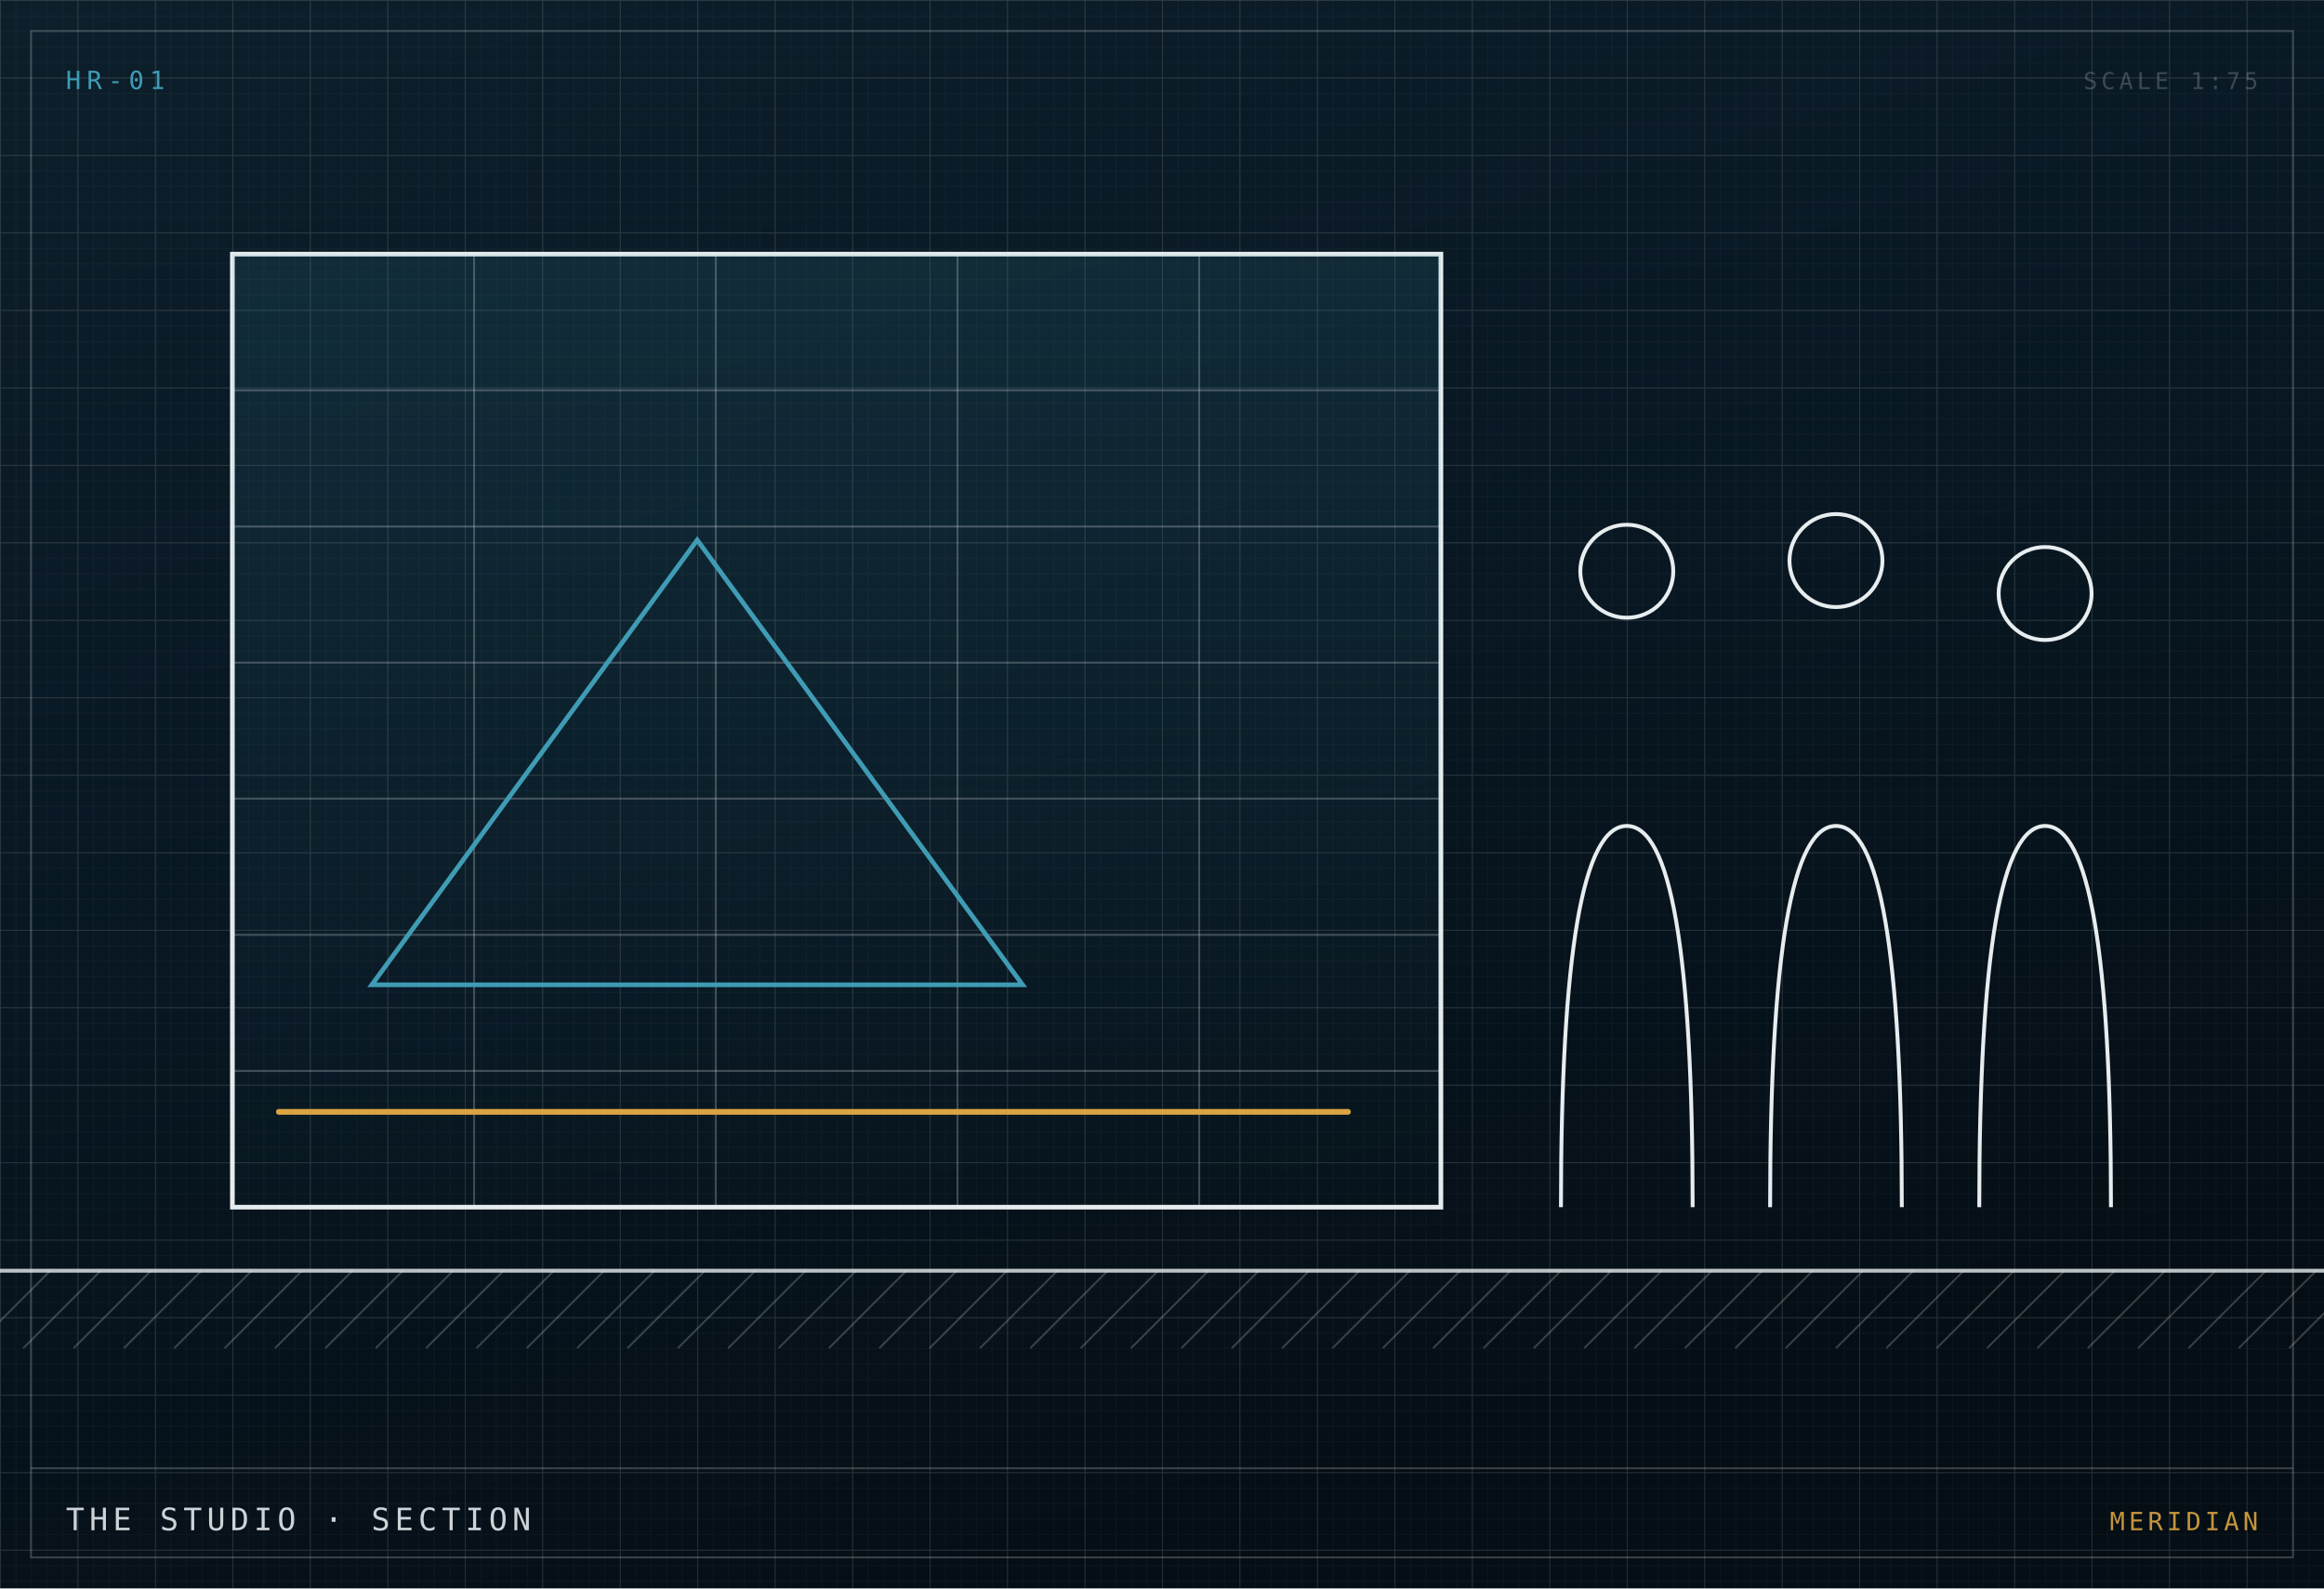
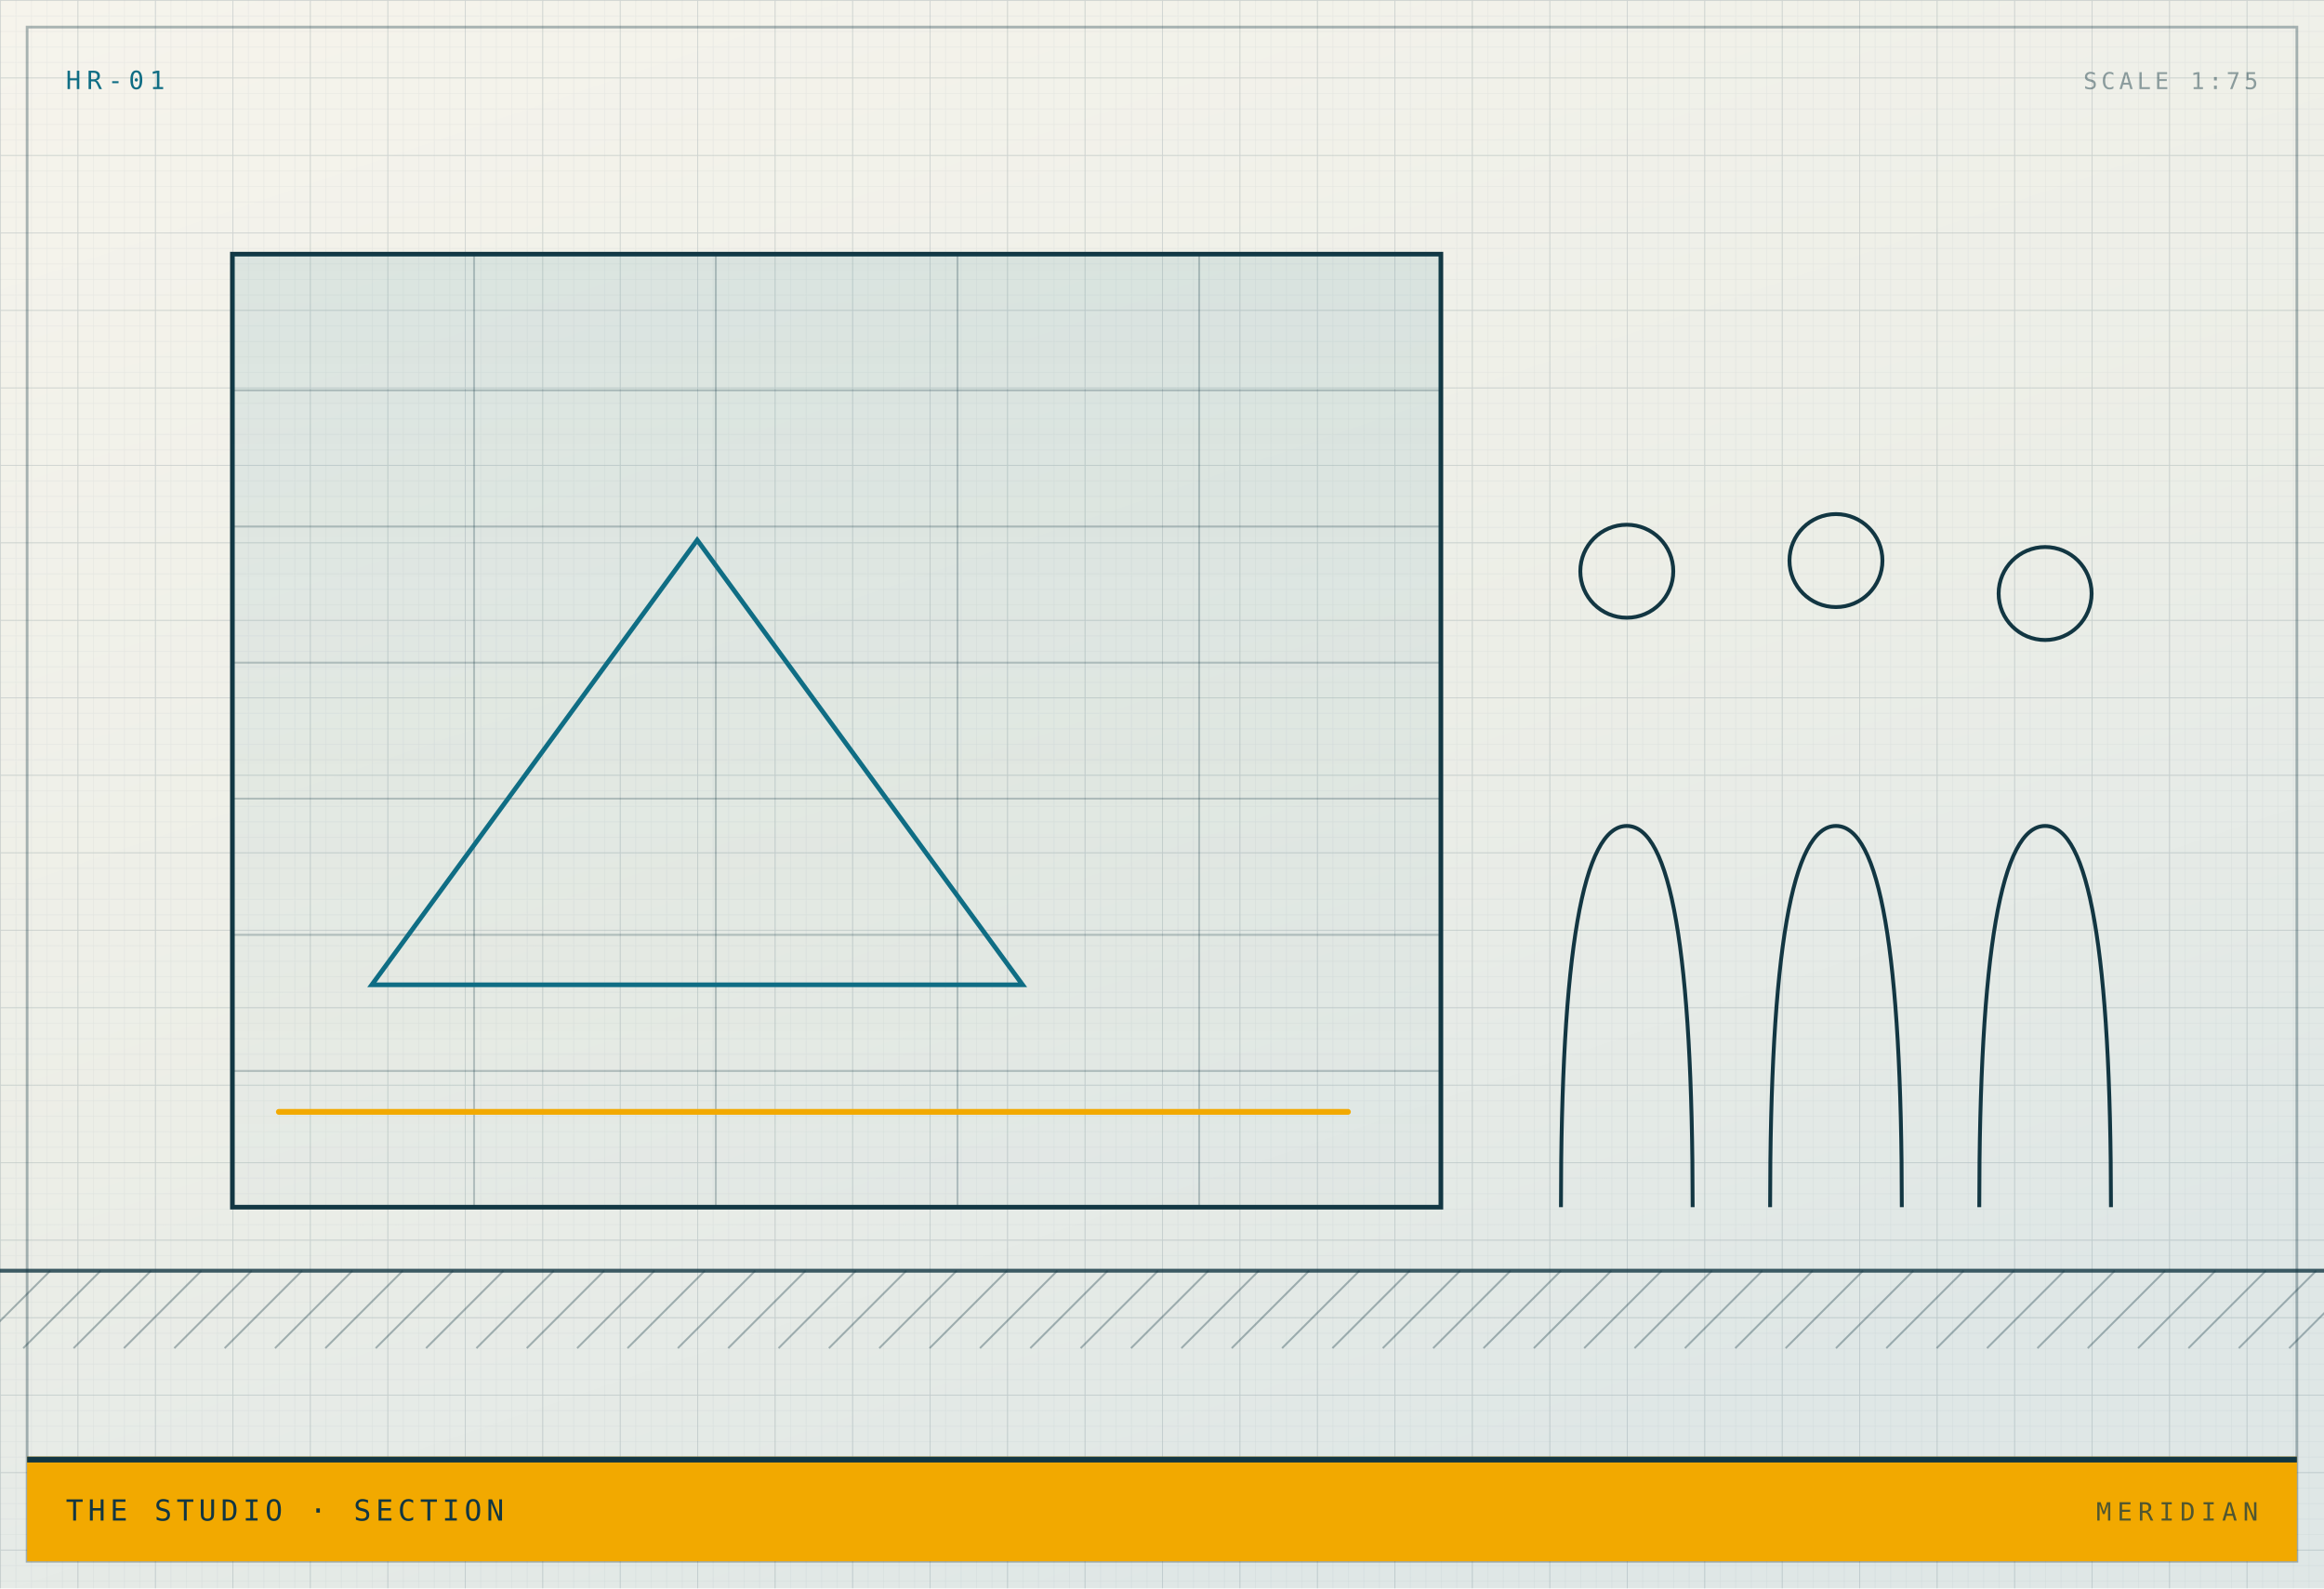
<svg xmlns="http://www.w3.org/2000/svg" width="1200" height="820" viewBox="0 0 1200 820" preserveAspectRatio="xMidYMid slice" role="img" aria-label="THE STUDIO · SECTION">
  <defs>
-     <linearGradient id="ground" x1="0" y1="0" x2="0.4" y2="1">
-       <stop offset="0" stop-color="#0c1f2b" />
-       <stop offset="0.55" stop-color="#081722" />
-       <stop offset="1" stop-color="#050e15" />
+     <linearGradient id="ground" x1="0" y1="0" x2="0.5" y2="1">
+       <stop offset="0" stop-color="#f6f4ec" />
+       <stop offset="0.6" stop-color="#eceee7" />
+       <stop offset="1" stop-color="#dfe7e6" />
    </linearGradient>
    <pattern id="grid" width="40" height="40" patternUnits="userSpaceOnUse">
-       <path d="M40 0H0V40" fill="none" stroke="rgba(231,237,239,0.12)" stroke-width="1" />
+       <path d="M40 0H0V40" fill="none" stroke="rgba(18,54,66,0.11)" stroke-width="1" />
    </pattern>
    <pattern id="grid-fine" width="8" height="8" patternUnits="userSpaceOnUse">
-       <path d="M8 0H0V8" fill="none" stroke="rgba(231,237,239,0.05)" stroke-width="0.6" />
+       <path d="M8 0H0V8" fill="none" stroke="rgba(18,54,66,0.055)" stroke-width="0.6" />
    </pattern>
    <linearGradient id="wash" x1="0" y1="0" x2="0" y2="1">
-       <stop offset="0" stop-color="#3f9cb4" stop-opacity="0.42" />
-       <stop offset="1" stop-color="#3f9cb4" stop-opacity="0.04" />
+       <stop offset="0" stop-color="#0f6d84" stop-opacity="0.34" />
+       <stop offset="1" stop-color="#0f6d84" stop-opacity="0.06" />
    </linearGradient>
  </defs>
  <rect width="1200" height="820" fill="url(#ground)" />
  <rect width="1200" height="820" fill="url(#grid-fine)" />
  <rect width="1200" height="820" fill="url(#grid)" />
-   <rect x="16" y="16" width="1168" height="788" fill="none" stroke="rgba(231,237,239,0.22)" stroke-width="1" />
-   <line x1="16" y1="758" x2="1184" y2="758" stroke="rgba(231,237,239,0.22)" stroke-width="1" />
-   <text x="34" y="790" fill="#e7edef" font-family="'IBM Plex Mono',monospace" font-size="16" letter-spacing="2.5" opacity="0.88">THE STUDIO · SECTION</text>
-   <text x="1166" y="790" text-anchor="end" fill="#d9a441" font-family="'IBM Plex Mono',monospace" font-size="13" letter-spacing="2" opacity="0.9">MERIDIAN</text>
-   <text x="34" y="46" fill="#3f9cb4" font-family="'IBM Plex Mono',monospace" font-size="13" letter-spacing="3">HR-01</text>
-   <text x="1166" y="46" text-anchor="end" fill="rgba(231,237,239,0.22)" font-family="'IBM Plex Mono',monospace" font-size="12" letter-spacing="2">SCALE 1:75</text>
-   <rect x="120" y="131.2" width="624" height="492" fill="none" stroke="#e7edef" stroke-width="2.4" />
+   <rect x="14" y="14" width="1172" height="792" fill="none" stroke="rgba(18,54,66,0.34)" stroke-width="1.4" />
+   <text x="34" y="46" fill="#0f6d84" font-family="'IBM Plex Mono',monospace" font-size="13" letter-spacing="3">HR-01</text>
+   <text x="1166" y="46" text-anchor="end" fill="rgba(18,54,66,0.45)" font-family="'IBM Plex Mono',monospace" font-size="12" letter-spacing="2">SCALE 1:75</text>
+   <rect x="120" y="131.2" width="624" height="492" fill="none" stroke="#123642" stroke-width="2.4" />
  <rect x="120" y="131.2" width="624" height="492" fill="url(#wash)" opacity="0.3" />
-   <path d="M120 201.5H744" fill="none" stroke="#e7edef" stroke-width="1" opacity="0.25" />
-   <path d="M120 271.8H744" fill="none" stroke="#e7edef" stroke-width="1" opacity="0.25" />
-   <path d="M120 342.1H744" fill="none" stroke="#e7edef" stroke-width="1" opacity="0.25" />
-   <path d="M120 412.3H744" fill="none" stroke="#e7edef" stroke-width="1" opacity="0.25" />
-   <path d="M120 482.6H744" fill="none" stroke="#e7edef" stroke-width="1" opacity="0.25" />
-   <path d="M120 552.9H744" fill="none" stroke="#e7edef" stroke-width="1" opacity="0.25" />
-   <path d="M244.8 131.2V623.2" fill="none" stroke="#e7edef" stroke-width="1" opacity="0.25" />
-   <path d="M369.6 131.2V623.2" fill="none" stroke="#e7edef" stroke-width="1" opacity="0.25" />
-   <path d="M494.4 131.2V623.2" fill="none" stroke="#e7edef" stroke-width="1" opacity="0.25" />
-   <path d="M619.2 131.2V623.2" fill="none" stroke="#e7edef" stroke-width="1" opacity="0.25" />
-   <path d="M192 508.4L360 278.8L528 508.4Z" fill="none" stroke="#3f9cb4" stroke-width="2.4" stroke-linecap="round" />
-   <path d="M144 574H696" fill="none" stroke="#d9a441" stroke-width="3" stroke-linecap="round" />
-   <circle cx="840" cy="294.9" r="24" fill="none" stroke="#e7edef" stroke-width="2" />
-   <path d="M806 623.2q0 -196.8 34 -196.8q34 0 34 196.8" fill="none" stroke="#e7edef" stroke-width="2" opacity="1" />
-   <circle cx="948" cy="289.4" r="24" fill="none" stroke="#e7edef" stroke-width="2" />
-   <path d="M914 623.2q0 -196.8 34 -196.8q34 0 34 196.8" fill="none" stroke="#e7edef" stroke-width="2" opacity="1" />
-   <circle cx="1056" cy="306.4" r="24" fill="none" stroke="#e7edef" stroke-width="2" />
-   <path d="M1022 623.2q0 -196.8 34 -196.8q34 0 34 196.8" fill="none" stroke="#e7edef" stroke-width="2" opacity="1" />
-   <line x1="0" y1="656" x2="1200" y2="656" stroke="#e7edef" stroke-width="2" opacity="0.8" />
-   <line x1="-40" y1="696" x2="0" y2="656" stroke="rgba(231,237,239,0.22)" stroke-width="1" />
-   <line x1="-14" y1="696" x2="26" y2="656" stroke="rgba(231,237,239,0.22)" stroke-width="1" />
-   <line x1="12" y1="696" x2="52" y2="656" stroke="rgba(231,237,239,0.22)" stroke-width="1" />
-   <line x1="38" y1="696" x2="78" y2="656" stroke="rgba(231,237,239,0.22)" stroke-width="1" />
-   <line x1="64" y1="696" x2="104" y2="656" stroke="rgba(231,237,239,0.22)" stroke-width="1" />
-   <line x1="90" y1="696" x2="130" y2="656" stroke="rgba(231,237,239,0.22)" stroke-width="1" />
-   <line x1="116" y1="696" x2="156" y2="656" stroke="rgba(231,237,239,0.22)" stroke-width="1" />
-   <line x1="142" y1="696" x2="182" y2="656" stroke="rgba(231,237,239,0.22)" stroke-width="1" />
-   <line x1="168" y1="696" x2="208" y2="656" stroke="rgba(231,237,239,0.22)" stroke-width="1" />
-   <line x1="194" y1="696" x2="234" y2="656" stroke="rgba(231,237,239,0.22)" stroke-width="1" />
-   <line x1="220" y1="696" x2="260" y2="656" stroke="rgba(231,237,239,0.22)" stroke-width="1" />
-   <line x1="246" y1="696" x2="286" y2="656" stroke="rgba(231,237,239,0.22)" stroke-width="1" />
-   <line x1="272" y1="696" x2="312" y2="656" stroke="rgba(231,237,239,0.22)" stroke-width="1" />
-   <line x1="298" y1="696" x2="338" y2="656" stroke="rgba(231,237,239,0.22)" stroke-width="1" />
-   <line x1="324" y1="696" x2="364" y2="656" stroke="rgba(231,237,239,0.22)" stroke-width="1" />
-   <line x1="350" y1="696" x2="390" y2="656" stroke="rgba(231,237,239,0.22)" stroke-width="1" />
-   <line x1="376" y1="696" x2="416" y2="656" stroke="rgba(231,237,239,0.22)" stroke-width="1" />
-   <line x1="402" y1="696" x2="442" y2="656" stroke="rgba(231,237,239,0.22)" stroke-width="1" />
-   <line x1="428" y1="696" x2="468" y2="656" stroke="rgba(231,237,239,0.22)" stroke-width="1" />
-   <line x1="454" y1="696" x2="494" y2="656" stroke="rgba(231,237,239,0.22)" stroke-width="1" />
-   <line x1="480" y1="696" x2="520" y2="656" stroke="rgba(231,237,239,0.22)" stroke-width="1" />
-   <line x1="506" y1="696" x2="546" y2="656" stroke="rgba(231,237,239,0.22)" stroke-width="1" />
-   <line x1="532" y1="696" x2="572" y2="656" stroke="rgba(231,237,239,0.22)" stroke-width="1" />
-   <line x1="558" y1="696" x2="598" y2="656" stroke="rgba(231,237,239,0.22)" stroke-width="1" />
-   <line x1="584" y1="696" x2="624" y2="656" stroke="rgba(231,237,239,0.22)" stroke-width="1" />
-   <line x1="610" y1="696" x2="650" y2="656" stroke="rgba(231,237,239,0.22)" stroke-width="1" />
-   <line x1="636" y1="696" x2="676" y2="656" stroke="rgba(231,237,239,0.22)" stroke-width="1" />
-   <line x1="662" y1="696" x2="702" y2="656" stroke="rgba(231,237,239,0.22)" stroke-width="1" />
-   <line x1="688" y1="696" x2="728" y2="656" stroke="rgba(231,237,239,0.22)" stroke-width="1" />
-   <line x1="714" y1="696" x2="754" y2="656" stroke="rgba(231,237,239,0.22)" stroke-width="1" />
-   <line x1="740" y1="696" x2="780" y2="656" stroke="rgba(231,237,239,0.22)" stroke-width="1" />
-   <line x1="766" y1="696" x2="806" y2="656" stroke="rgba(231,237,239,0.22)" stroke-width="1" />
-   <line x1="792" y1="696" x2="832" y2="656" stroke="rgba(231,237,239,0.22)" stroke-width="1" />
-   <line x1="818" y1="696" x2="858" y2="656" stroke="rgba(231,237,239,0.22)" stroke-width="1" />
-   <line x1="844" y1="696" x2="884" y2="656" stroke="rgba(231,237,239,0.22)" stroke-width="1" />
-   <line x1="870" y1="696" x2="910" y2="656" stroke="rgba(231,237,239,0.22)" stroke-width="1" />
-   <line x1="896" y1="696" x2="936" y2="656" stroke="rgba(231,237,239,0.22)" stroke-width="1" />
-   <line x1="922" y1="696" x2="962" y2="656" stroke="rgba(231,237,239,0.22)" stroke-width="1" />
-   <line x1="948" y1="696" x2="988" y2="656" stroke="rgba(231,237,239,0.22)" stroke-width="1" />
-   <line x1="974" y1="696" x2="1014" y2="656" stroke="rgba(231,237,239,0.22)" stroke-width="1" />
-   <line x1="1000" y1="696" x2="1040" y2="656" stroke="rgba(231,237,239,0.22)" stroke-width="1" />
-   <line x1="1026" y1="696" x2="1066" y2="656" stroke="rgba(231,237,239,0.22)" stroke-width="1" />
-   <line x1="1052" y1="696" x2="1092" y2="656" stroke="rgba(231,237,239,0.22)" stroke-width="1" />
-   <line x1="1078" y1="696" x2="1118" y2="656" stroke="rgba(231,237,239,0.22)" stroke-width="1" />
-   <line x1="1104" y1="696" x2="1144" y2="656" stroke="rgba(231,237,239,0.22)" stroke-width="1" />
-   <line x1="1130" y1="696" x2="1170" y2="656" stroke="rgba(231,237,239,0.22)" stroke-width="1" />
-   <line x1="1156" y1="696" x2="1196" y2="656" stroke="rgba(231,237,239,0.22)" stroke-width="1" />
-   <line x1="1182" y1="696" x2="1222" y2="656" stroke="rgba(231,237,239,0.22)" stroke-width="1" />
+   <path d="M120 201.5H744" fill="none" stroke="#123642" stroke-width="1" opacity="0.25" />
+   <path d="M120 271.8H744" fill="none" stroke="#123642" stroke-width="1" opacity="0.25" />
+   <path d="M120 342.1H744" fill="none" stroke="#123642" stroke-width="1" opacity="0.25" />
+   <path d="M120 412.3H744" fill="none" stroke="#123642" stroke-width="1" opacity="0.25" />
+   <path d="M120 482.6H744" fill="none" stroke="#123642" stroke-width="1" opacity="0.25" />
+   <path d="M120 552.9H744" fill="none" stroke="#123642" stroke-width="1" opacity="0.25" />
+   <path d="M244.8 131.2V623.2" fill="none" stroke="#123642" stroke-width="1" opacity="0.25" />
+   <path d="M369.6 131.2V623.2" fill="none" stroke="#123642" stroke-width="1" opacity="0.25" />
+   <path d="M494.4 131.2V623.2" fill="none" stroke="#123642" stroke-width="1" opacity="0.25" />
+   <path d="M619.2 131.2V623.2" fill="none" stroke="#123642" stroke-width="1" opacity="0.25" />
+   <path d="M192 508.4L360 278.8L528 508.4Z" fill="none" stroke="#0f6d84" stroke-width="2.4" stroke-linecap="round" />
+   <path d="M144 574H696" fill="none" stroke="#f2a900" stroke-width="3" stroke-linecap="round" />
+   <circle cx="840" cy="294.9" r="24" fill="none" stroke="#123642" stroke-width="2" />
+   <path d="M806 623.2q0 -196.8 34 -196.8q34 0 34 196.8" fill="none" stroke="#123642" stroke-width="2" opacity="1" />
+   <circle cx="948" cy="289.4" r="24" fill="none" stroke="#123642" stroke-width="2" />
+   <path d="M914 623.2q0 -196.8 34 -196.8q34 0 34 196.8" fill="none" stroke="#123642" stroke-width="2" opacity="1" />
+   <circle cx="1056" cy="306.4" r="24" fill="none" stroke="#123642" stroke-width="2" />
+   <path d="M1022 623.2q0 -196.8 34 -196.8q34 0 34 196.8" fill="none" stroke="#123642" stroke-width="2" opacity="1" />
+   <line x1="0" y1="656" x2="1200" y2="656" stroke="#123642" stroke-width="2" opacity="0.8" />
+   <line x1="-40" y1="696" x2="0" y2="656" stroke="rgba(18,54,66,0.34)" stroke-width="1" />
+   <line x1="-14" y1="696" x2="26" y2="656" stroke="rgba(18,54,66,0.34)" stroke-width="1" />
+   <line x1="12" y1="696" x2="52" y2="656" stroke="rgba(18,54,66,0.34)" stroke-width="1" />
+   <line x1="38" y1="696" x2="78" y2="656" stroke="rgba(18,54,66,0.34)" stroke-width="1" />
+   <line x1="64" y1="696" x2="104" y2="656" stroke="rgba(18,54,66,0.34)" stroke-width="1" />
+   <line x1="90" y1="696" x2="130" y2="656" stroke="rgba(18,54,66,0.34)" stroke-width="1" />
+   <line x1="116" y1="696" x2="156" y2="656" stroke="rgba(18,54,66,0.34)" stroke-width="1" />
+   <line x1="142" y1="696" x2="182" y2="656" stroke="rgba(18,54,66,0.34)" stroke-width="1" />
+   <line x1="168" y1="696" x2="208" y2="656" stroke="rgba(18,54,66,0.34)" stroke-width="1" />
+   <line x1="194" y1="696" x2="234" y2="656" stroke="rgba(18,54,66,0.34)" stroke-width="1" />
+   <line x1="220" y1="696" x2="260" y2="656" stroke="rgba(18,54,66,0.34)" stroke-width="1" />
+   <line x1="246" y1="696" x2="286" y2="656" stroke="rgba(18,54,66,0.34)" stroke-width="1" />
+   <line x1="272" y1="696" x2="312" y2="656" stroke="rgba(18,54,66,0.34)" stroke-width="1" />
+   <line x1="298" y1="696" x2="338" y2="656" stroke="rgba(18,54,66,0.34)" stroke-width="1" />
+   <line x1="324" y1="696" x2="364" y2="656" stroke="rgba(18,54,66,0.34)" stroke-width="1" />
+   <line x1="350" y1="696" x2="390" y2="656" stroke="rgba(18,54,66,0.34)" stroke-width="1" />
+   <line x1="376" y1="696" x2="416" y2="656" stroke="rgba(18,54,66,0.34)" stroke-width="1" />
+   <line x1="402" y1="696" x2="442" y2="656" stroke="rgba(18,54,66,0.34)" stroke-width="1" />
+   <line x1="428" y1="696" x2="468" y2="656" stroke="rgba(18,54,66,0.34)" stroke-width="1" />
+   <line x1="454" y1="696" x2="494" y2="656" stroke="rgba(18,54,66,0.34)" stroke-width="1" />
+   <line x1="480" y1="696" x2="520" y2="656" stroke="rgba(18,54,66,0.34)" stroke-width="1" />
+   <line x1="506" y1="696" x2="546" y2="656" stroke="rgba(18,54,66,0.34)" stroke-width="1" />
+   <line x1="532" y1="696" x2="572" y2="656" stroke="rgba(18,54,66,0.34)" stroke-width="1" />
+   <line x1="558" y1="696" x2="598" y2="656" stroke="rgba(18,54,66,0.34)" stroke-width="1" />
+   <line x1="584" y1="696" x2="624" y2="656" stroke="rgba(18,54,66,0.34)" stroke-width="1" />
+   <line x1="610" y1="696" x2="650" y2="656" stroke="rgba(18,54,66,0.34)" stroke-width="1" />
+   <line x1="636" y1="696" x2="676" y2="656" stroke="rgba(18,54,66,0.34)" stroke-width="1" />
+   <line x1="662" y1="696" x2="702" y2="656" stroke="rgba(18,54,66,0.34)" stroke-width="1" />
+   <line x1="688" y1="696" x2="728" y2="656" stroke="rgba(18,54,66,0.34)" stroke-width="1" />
+   <line x1="714" y1="696" x2="754" y2="656" stroke="rgba(18,54,66,0.34)" stroke-width="1" />
+   <line x1="740" y1="696" x2="780" y2="656" stroke="rgba(18,54,66,0.34)" stroke-width="1" />
+   <line x1="766" y1="696" x2="806" y2="656" stroke="rgba(18,54,66,0.34)" stroke-width="1" />
+   <line x1="792" y1="696" x2="832" y2="656" stroke="rgba(18,54,66,0.34)" stroke-width="1" />
+   <line x1="818" y1="696" x2="858" y2="656" stroke="rgba(18,54,66,0.34)" stroke-width="1" />
+   <line x1="844" y1="696" x2="884" y2="656" stroke="rgba(18,54,66,0.34)" stroke-width="1" />
+   <line x1="870" y1="696" x2="910" y2="656" stroke="rgba(18,54,66,0.34)" stroke-width="1" />
+   <line x1="896" y1="696" x2="936" y2="656" stroke="rgba(18,54,66,0.34)" stroke-width="1" />
+   <line x1="922" y1="696" x2="962" y2="656" stroke="rgba(18,54,66,0.34)" stroke-width="1" />
+   <line x1="948" y1="696" x2="988" y2="656" stroke="rgba(18,54,66,0.34)" stroke-width="1" />
+   <line x1="974" y1="696" x2="1014" y2="656" stroke="rgba(18,54,66,0.34)" stroke-width="1" />
+   <line x1="1000" y1="696" x2="1040" y2="656" stroke="rgba(18,54,66,0.34)" stroke-width="1" />
+   <line x1="1026" y1="696" x2="1066" y2="656" stroke="rgba(18,54,66,0.34)" stroke-width="1" />
+   <line x1="1052" y1="696" x2="1092" y2="656" stroke="rgba(18,54,66,0.34)" stroke-width="1" />
+   <line x1="1078" y1="696" x2="1118" y2="656" stroke="rgba(18,54,66,0.34)" stroke-width="1" />
+   <line x1="1104" y1="696" x2="1144" y2="656" stroke="rgba(18,54,66,0.34)" stroke-width="1" />
+   <line x1="1130" y1="696" x2="1170" y2="656" stroke="rgba(18,54,66,0.34)" stroke-width="1" />
+   <line x1="1156" y1="696" x2="1196" y2="656" stroke="rgba(18,54,66,0.34)" stroke-width="1" />
+   <line x1="1182" y1="696" x2="1222" y2="656" stroke="rgba(18,54,66,0.34)" stroke-width="1" />
+   <rect x="14" y="752" width="1172" height="54" fill="#f2a900" />
+   <rect x="14" y="752" width="1172" height="3" fill="#123642" />
+   <text x="34" y="785" fill="#123642" font-family="'IBM Plex Mono',monospace" font-size="15" letter-spacing="2.4" font-weight="500">THE STUDIO · SECTION</text>
+   <text x="1166" y="785" text-anchor="end" fill="#123642" font-family="'IBM Plex Mono',monospace" font-size="13" letter-spacing="3" opacity="0.72">MERIDIAN</text>
</svg>
